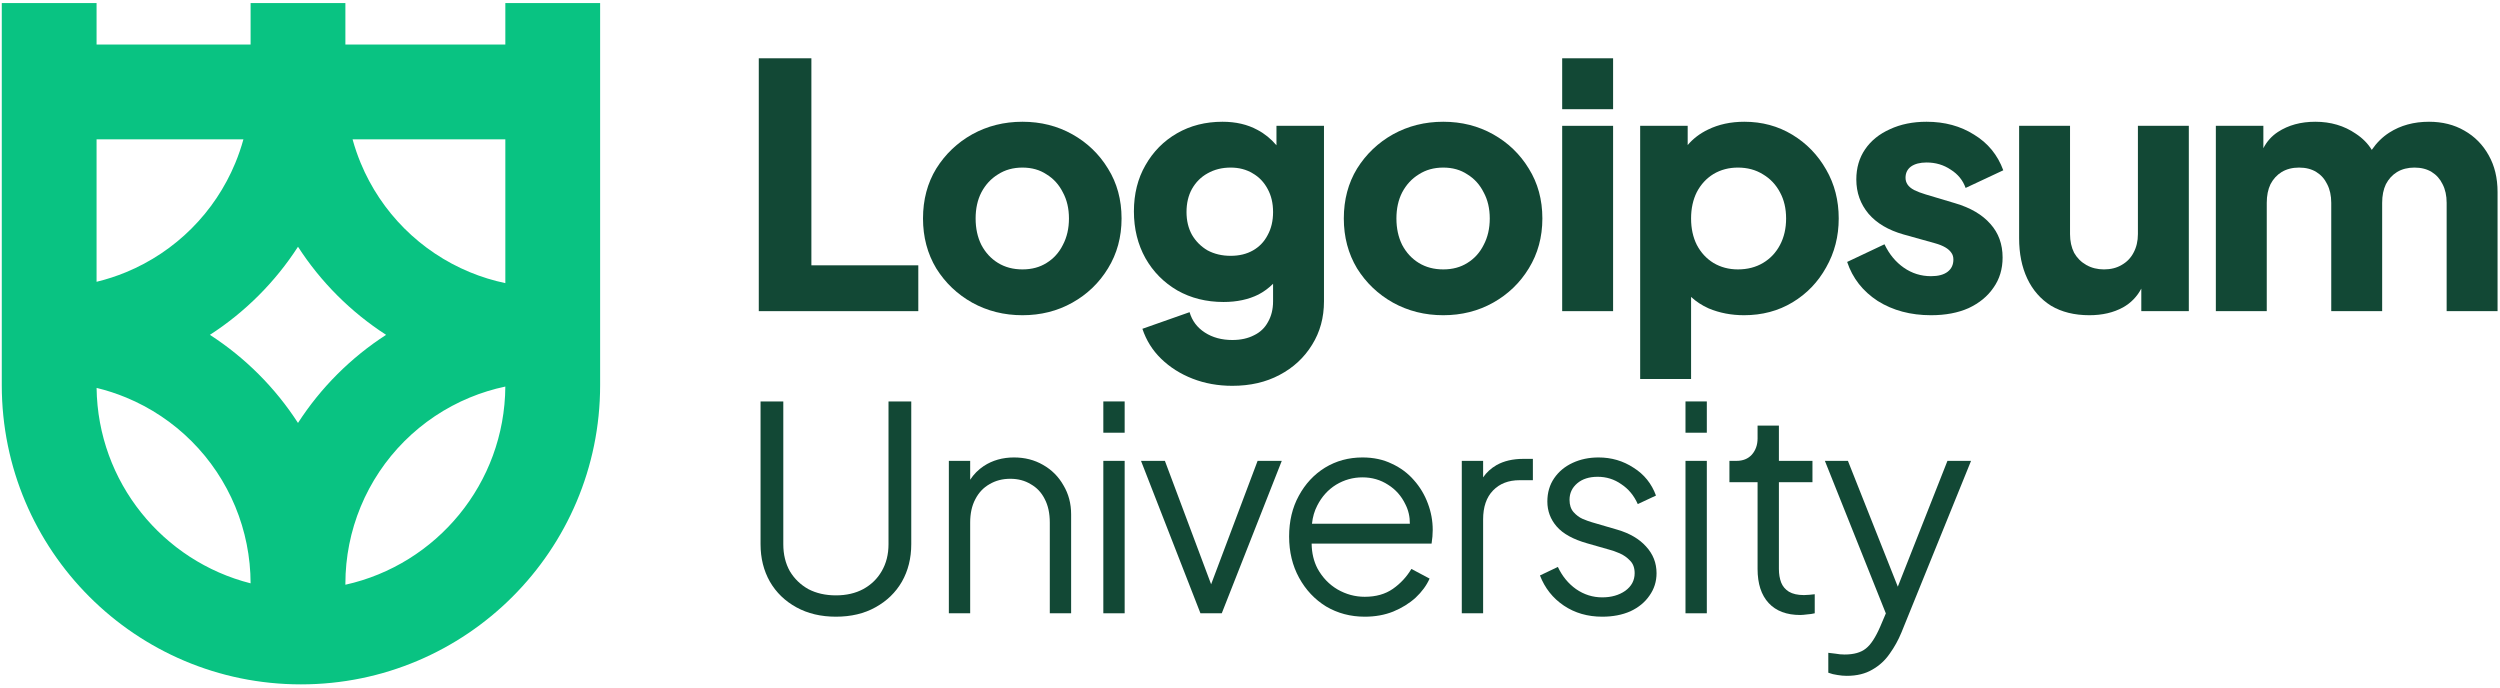
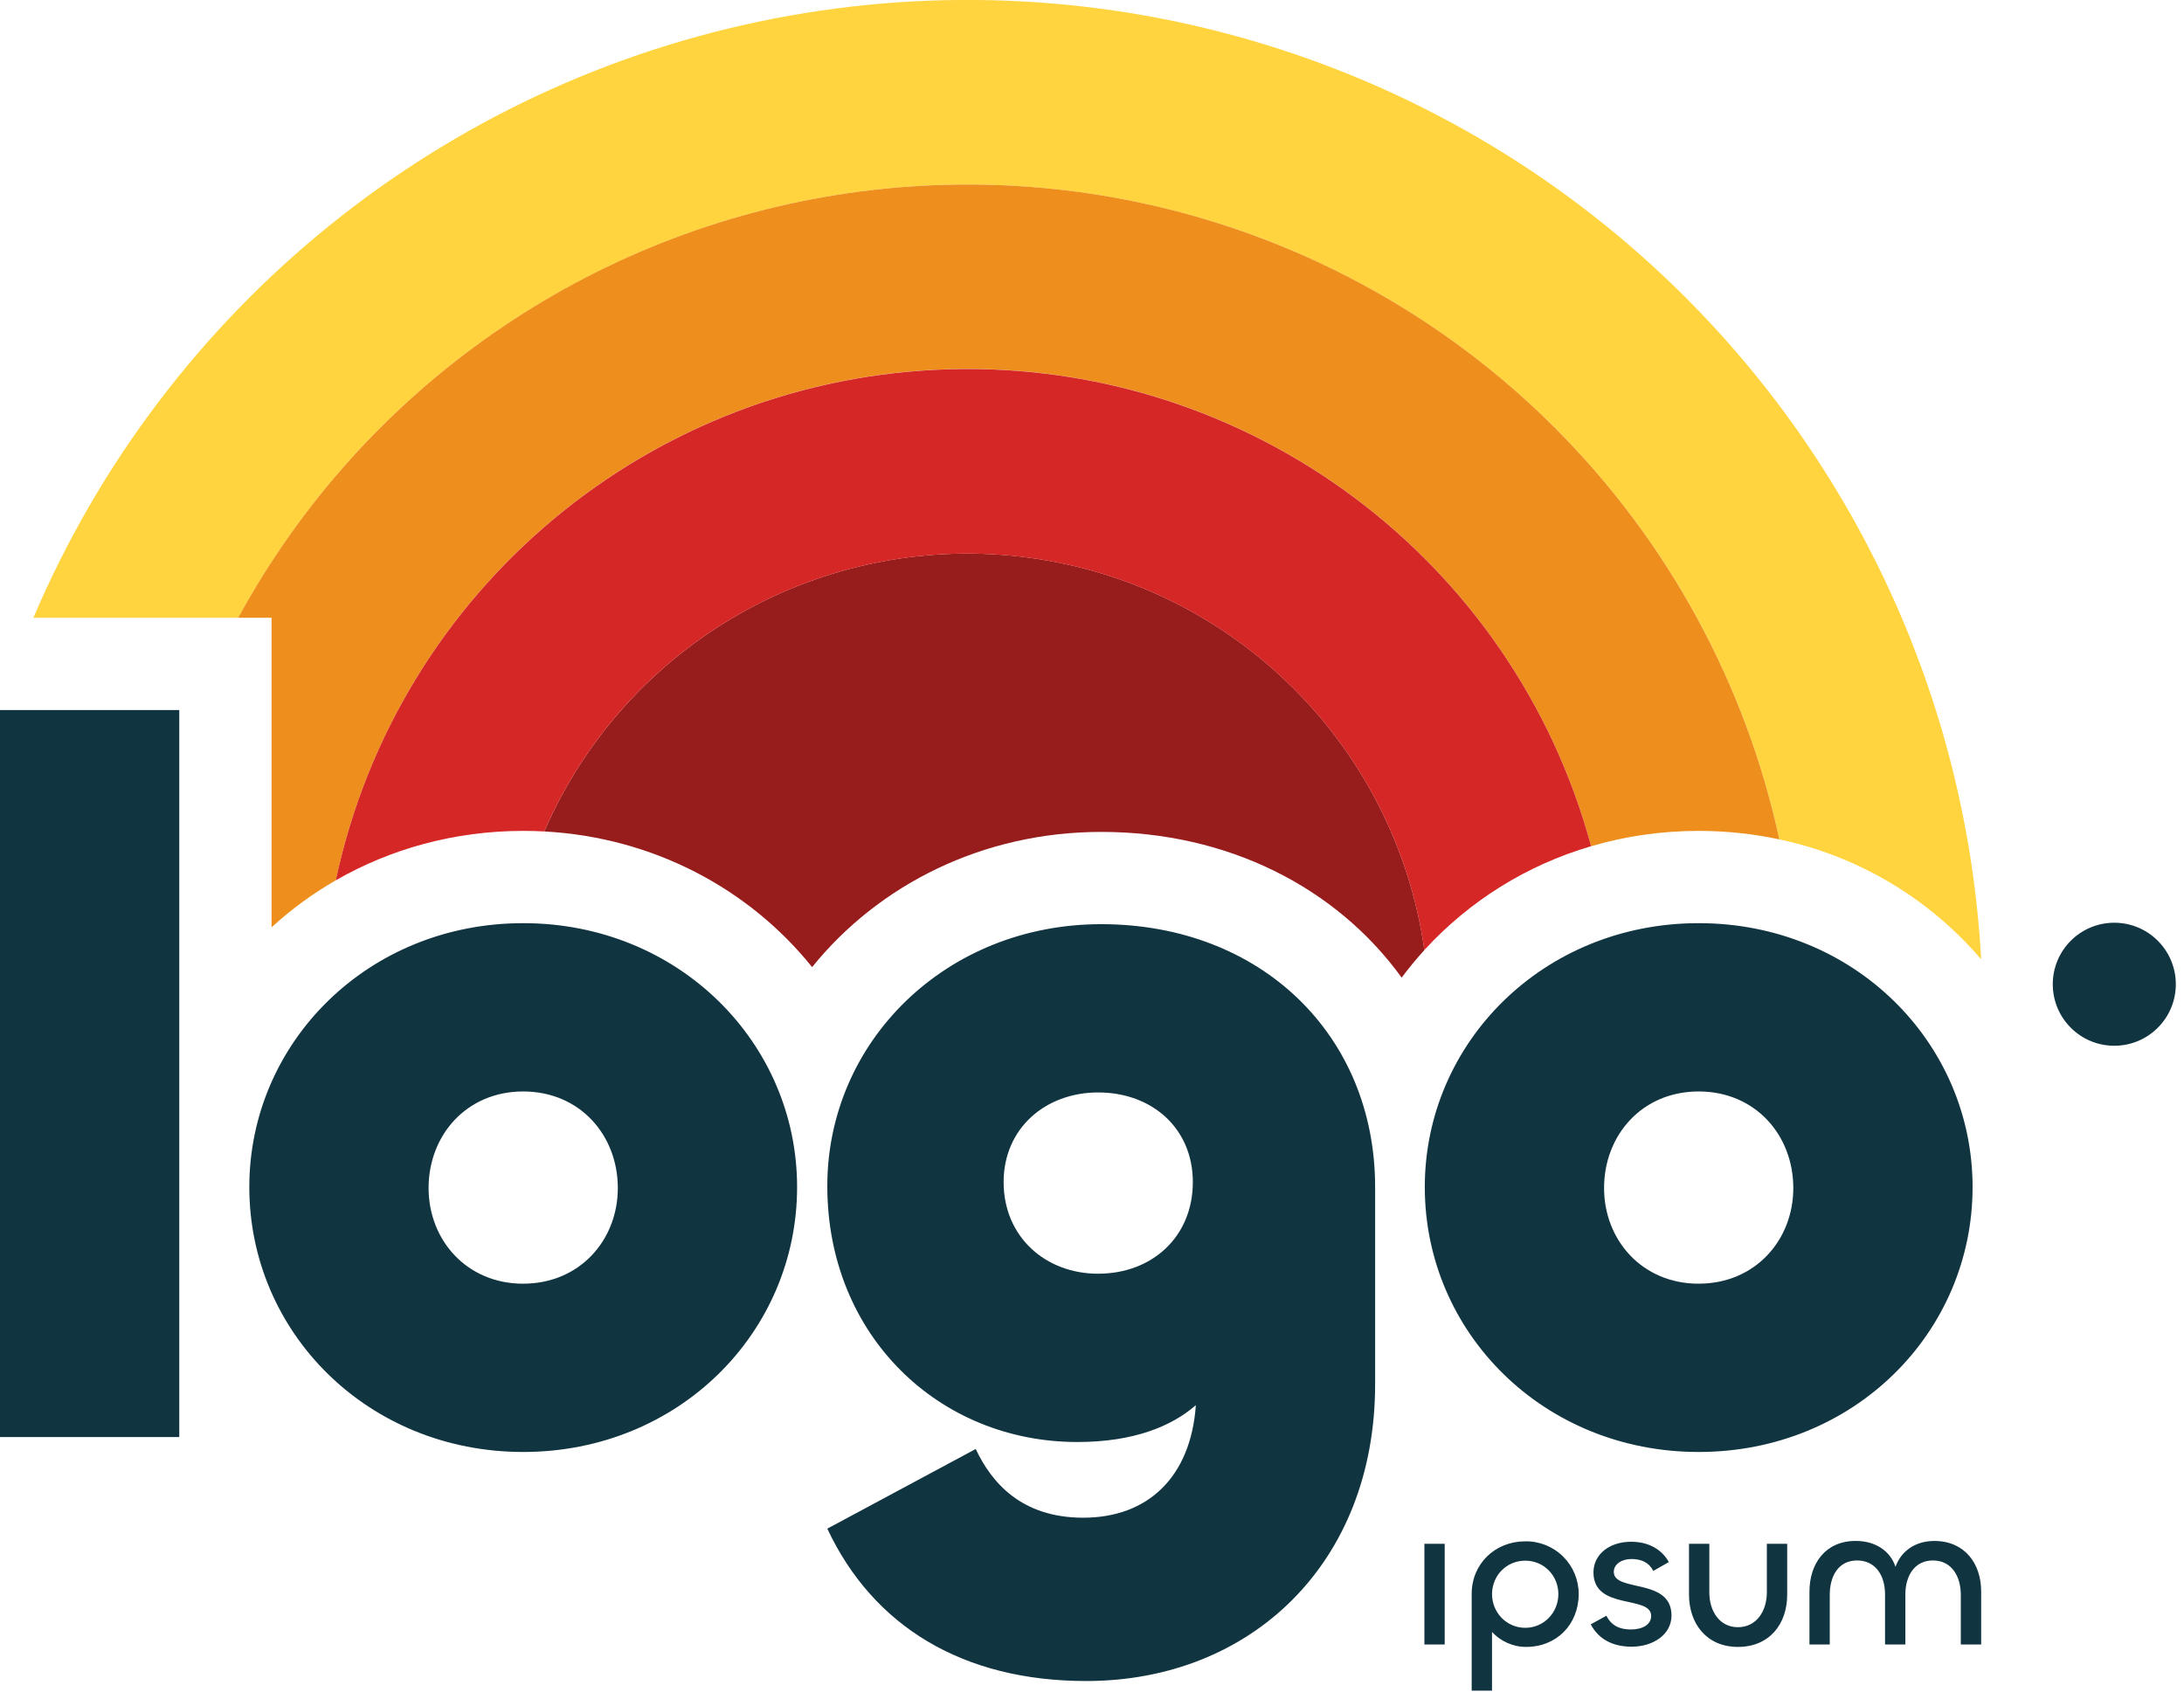
- <svg xmlns="http://www.w3.org/2000/svg" width="422" height="116" viewBox="0 0 422 116" fill="none">
-   <path fill-rule="evenodd" clip-rule="evenodd" d="M16.301 7.522V0.522H0.301V65.022C0.301 92.912 22.91 115.522 50.801 115.522C78.691 115.522 101.301 92.912 101.301 65.022V0.522H85.301V7.522H58.301V0.522H42.301V7.522H16.301ZM42.301 98.467C27.498 94.716 16.51 81.397 16.304 65.477C18.009 65.89 19.684 66.435 21.312 67.11C25.437 68.818 29.185 71.323 32.342 74.48C35.5 77.637 38.004 81.385 39.713 85.51C41.414 89.618 42.294 94.02 42.301 98.467ZM43.656 63.166C46.162 65.672 48.388 68.43 50.301 71.392C52.214 68.43 54.44 65.672 56.945 63.166C59.451 60.661 62.209 58.435 65.171 56.522C62.209 54.608 59.451 52.382 56.945 49.877C54.44 47.371 52.214 44.613 50.301 41.651C48.388 44.613 46.162 47.371 43.656 49.877C41.151 52.382 38.392 54.608 35.43 56.522C38.392 58.435 41.151 60.661 43.656 63.166ZM85.3 65.25C85.194 81.627 73.677 95.296 58.301 98.704V98.522C58.301 94.057 59.18 89.635 60.889 85.51C62.597 81.385 65.102 77.637 68.259 74.48C71.416 71.323 75.165 68.818 79.29 67.11C81.236 66.303 83.248 65.682 85.3 65.25ZM41.088 23.522C40.714 24.883 40.255 26.223 39.713 27.533C38.004 31.658 35.5 35.406 32.342 38.563C29.185 41.72 25.437 44.225 21.312 45.934C19.683 46.608 18.007 47.154 16.301 47.567V23.522H41.088ZM85.301 47.793V23.522H59.514C59.887 24.883 60.346 26.223 60.889 27.533C62.597 31.658 65.102 35.406 68.259 38.563C71.416 41.72 75.165 44.225 79.29 45.934C81.236 46.74 83.249 47.361 85.301 47.793Z" fill="#09C382" />
-   <path d="M128.082 9.839V52.522H155.009V44.787H136.962V9.839H128.082Z" fill="#124835" />
-   <path d="M263.696 21.24V52.522H272.29V21.24H263.696Z" fill="#124835" />
-   <path d="M263.696 9.839V18.433H272.29V9.839H263.696Z" fill="#124835" />
-   <path fill-rule="evenodd" clip-rule="evenodd" d="M276.86 63.98V21.24H284.881V24.485C285.807 23.395 286.953 22.523 288.318 21.87C290.113 20.992 292.157 20.552 294.448 20.552C297.428 20.552 300.12 21.278 302.527 22.73C304.933 24.181 306.843 26.148 308.256 28.631C309.669 31.075 310.376 33.825 310.376 36.881C310.376 39.898 309.669 42.648 308.256 45.131C306.881 47.614 304.99 49.581 302.584 51.032C300.178 52.483 297.447 53.209 294.391 53.209C292.252 53.209 290.266 52.827 288.433 52.063C287.304 51.559 286.311 50.911 285.454 50.119V63.98H276.86ZM293.36 45.475C294.964 45.475 296.377 45.112 297.6 44.386C298.822 43.66 299.777 42.648 300.464 41.35C301.152 40.051 301.495 38.561 301.495 36.881C301.495 35.2 301.152 33.73 300.464 32.469C299.777 31.171 298.822 30.159 297.6 29.433C296.377 28.669 294.964 28.287 293.36 28.287C291.832 28.287 290.457 28.65 289.235 29.375C288.051 30.101 287.115 31.113 286.428 32.412C285.778 33.711 285.454 35.2 285.454 36.881C285.454 38.561 285.778 40.051 286.428 41.35C287.115 42.648 288.051 43.66 289.235 44.386C290.457 45.112 291.832 45.475 293.36 45.475Z" fill="#124835" />
-   <path d="M316.956 50.803C319.515 52.407 322.513 53.209 325.951 53.209C328.395 53.209 330.515 52.808 332.31 52.006C334.105 51.166 335.499 50.02 336.493 48.569C337.524 47.117 338.039 45.417 338.039 43.469C338.039 41.216 337.352 39.325 335.977 37.797C334.602 36.231 332.616 35.067 330.019 34.303L325.034 32.813C324.27 32.584 323.621 32.336 323.086 32.068C322.59 31.801 322.227 31.495 321.998 31.152C321.768 30.808 321.654 30.426 321.654 30.006C321.654 29.204 321.959 28.573 322.57 28.115C323.22 27.657 324.098 27.428 325.206 27.428C326.734 27.428 328.09 27.829 329.274 28.631C330.496 29.395 331.336 30.426 331.795 31.724L338.154 28.745C337.199 26.148 335.557 24.143 333.227 22.73C330.935 21.278 328.262 20.552 325.206 20.552C322.876 20.552 320.814 20.973 319.018 21.813C317.223 22.615 315.829 23.742 314.836 25.193C313.843 26.645 313.346 28.344 313.346 30.292C313.346 32.508 314.034 34.436 315.409 36.079C316.784 37.683 318.751 38.848 321.31 39.574L326.638 41.063C327.326 41.254 327.899 41.483 328.357 41.751C328.815 42.018 329.159 42.324 329.388 42.667C329.617 42.973 329.732 43.355 329.732 43.813C329.732 44.692 329.407 45.379 328.758 45.876C328.109 46.372 327.173 46.62 325.951 46.62C324.27 46.62 322.742 46.143 321.367 45.188C319.992 44.233 318.904 42.916 318.102 41.235L311.8 44.214C312.716 46.964 314.435 49.16 316.956 50.803Z" fill="#124835" />
-   <path d="M374.035 52.522V21.24H382.056V25.019C382.643 23.875 383.464 22.96 384.52 22.271C386.277 21.125 388.377 20.552 390.822 20.552C393.419 20.552 395.692 21.221 397.64 22.558C398.798 23.315 399.703 24.229 400.355 25.298C401.183 24.088 402.169 23.117 403.312 22.386C405.221 21.164 407.456 20.552 410.015 20.552C412.268 20.552 414.254 21.049 415.973 22.042C417.73 23.035 419.105 24.429 420.098 26.224C421.091 27.981 421.588 30.044 421.588 32.412V52.522H412.994V34.245C412.994 33.023 412.765 31.973 412.307 31.094C411.886 30.216 411.275 29.528 410.473 29.032C409.671 28.535 408.697 28.287 407.551 28.287C406.444 28.287 405.47 28.535 404.629 29.032C403.827 29.528 403.197 30.216 402.739 31.094C402.319 31.973 402.108 33.023 402.108 34.245V52.522H393.515V34.245C393.515 33.023 393.285 31.973 392.827 31.094C392.407 30.216 391.796 29.528 390.994 29.032C390.192 28.535 389.218 28.287 388.072 28.287C386.964 28.287 385.99 28.535 385.15 29.032C384.348 29.528 383.718 30.216 383.259 31.094C382.839 31.973 382.629 33.023 382.629 34.245V52.522H374.035Z" fill="#124835" />
-   <path d="M352.686 53.209C350.165 53.209 348.007 52.674 346.212 51.605C344.455 50.497 343.118 48.969 342.202 47.022C341.285 45.074 340.827 42.801 340.827 40.204V21.24H349.421V39.516C349.421 40.7 349.65 41.751 350.108 42.667C350.605 43.546 351.292 44.233 352.171 44.73C353.049 45.226 354.042 45.475 355.15 45.475C356.296 45.475 357.289 45.226 358.129 44.73C359.007 44.233 359.676 43.546 360.134 42.667C360.631 41.751 360.879 40.7 360.879 39.516V21.24H369.473V52.522H361.452V48.715C360.723 50.088 359.691 51.147 358.358 51.891C356.754 52.77 354.863 53.209 352.686 53.209Z" fill="#124835" />
-   <path fill-rule="evenodd" clip-rule="evenodd" d="M243.622 53.209C240.529 53.209 237.702 52.503 235.143 51.089C232.622 49.676 230.598 47.747 229.07 45.303C227.581 42.82 226.836 40.013 226.836 36.881C226.836 33.711 227.581 30.903 229.07 28.459C230.598 26.014 232.622 24.085 235.143 22.672C237.702 21.259 240.529 20.552 243.622 20.552C246.716 20.552 249.524 21.259 252.044 22.672C254.565 24.085 256.571 26.014 258.06 28.459C259.588 30.903 260.352 33.711 260.352 36.881C260.352 40.013 259.588 42.82 258.06 45.303C256.571 47.747 254.565 49.676 252.044 51.089C249.524 52.503 246.716 53.209 243.622 53.209ZM243.622 45.475C245.188 45.475 246.544 45.112 247.69 44.386C248.874 43.66 249.791 42.648 250.44 41.35C251.128 40.051 251.472 38.561 251.472 36.881C251.472 35.2 251.128 33.73 250.44 32.469C249.791 31.171 248.874 30.159 247.69 29.433C246.544 28.669 245.188 28.287 243.622 28.287C242.056 28.287 240.681 28.669 239.497 29.433C238.313 30.159 237.378 31.171 236.69 32.469C236.041 33.73 235.716 35.2 235.716 36.881C235.716 38.561 236.041 40.051 236.69 41.35C237.378 42.648 238.313 43.66 239.497 44.386C240.681 45.112 242.056 45.475 243.622 45.475Z" fill="#124835" />
-   <path fill-rule="evenodd" clip-rule="evenodd" d="M201.316 63.923C203.378 64.725 205.613 65.126 208.019 65.126C211.036 65.126 213.691 64.515 215.982 63.293C218.312 62.07 220.146 60.371 221.483 58.194C222.819 56.055 223.488 53.61 223.488 50.86V21.24H215.467V24.526C214.523 23.418 213.453 22.552 212.258 21.927C210.578 21.011 208.611 20.552 206.357 20.552C203.493 20.552 200.934 21.202 198.68 22.5C196.427 23.799 194.651 25.594 193.352 27.886C192.053 30.139 191.404 32.737 191.404 35.678C191.404 38.619 192.053 41.254 193.352 43.584C194.651 45.876 196.446 47.69 198.737 49.027C201.029 50.325 203.626 50.975 206.529 50.975C208.783 50.975 210.75 50.555 212.43 49.714C213.341 49.238 214.162 48.633 214.894 47.899V50.86C214.894 52.197 214.607 53.362 214.035 54.355C213.5 55.348 212.717 56.093 211.686 56.589C210.654 57.124 209.432 57.392 208.019 57.392C206.224 57.392 204.677 56.971 203.378 56.131C202.079 55.291 201.22 54.145 200.8 52.694L192.836 55.501C193.486 57.449 194.536 59.129 195.987 60.543C197.477 61.994 199.253 63.121 201.316 63.923ZM211.514 42.266C210.444 42.877 209.184 43.183 207.732 43.183C206.281 43.183 204.982 42.877 203.836 42.266C202.729 41.617 201.85 40.739 201.201 39.631C200.59 38.523 200.284 37.244 200.284 35.792C200.284 34.303 200.59 33.004 201.201 31.896C201.85 30.75 202.729 29.872 203.836 29.261C204.982 28.612 206.281 28.287 207.732 28.287C209.146 28.287 210.387 28.612 211.456 29.261C212.526 29.872 213.366 30.75 213.977 31.896C214.588 33.004 214.894 34.303 214.894 35.792C214.894 37.282 214.588 38.581 213.977 39.688C213.404 40.796 212.583 41.655 211.514 42.266Z" fill="#124835" />
-   <path fill-rule="evenodd" clip-rule="evenodd" d="M172.591 53.209C169.497 53.209 166.671 52.503 164.112 51.089C161.591 49.676 159.567 47.747 158.039 45.303C156.549 42.82 155.804 40.013 155.804 36.881C155.804 33.711 156.549 30.903 158.039 28.459C159.567 26.014 161.591 24.085 164.112 22.672C166.671 21.259 169.497 20.552 172.591 20.552C175.685 20.552 178.492 21.259 181.013 22.672C183.534 24.085 185.539 26.014 187.029 28.459C188.557 30.903 189.32 33.711 189.32 36.881C189.32 40.013 188.557 42.82 187.029 45.303C185.539 47.747 183.534 49.676 181.013 51.089C178.492 52.503 175.685 53.209 172.591 53.209ZM172.591 45.475C174.157 45.475 175.513 45.112 176.659 44.386C177.843 43.66 178.76 42.648 179.409 41.35C180.096 40.051 180.44 38.561 180.44 36.881C180.44 35.2 180.096 33.73 179.409 32.469C178.76 31.171 177.843 30.159 176.659 29.433C175.513 28.669 174.157 28.287 172.591 28.287C171.025 28.287 169.65 28.669 168.466 29.433C167.282 30.159 166.346 31.171 165.659 32.469C165.009 33.73 164.685 35.2 164.685 36.881C164.685 38.561 165.009 40.051 165.659 41.35C166.346 42.648 167.282 43.66 168.466 44.386C169.65 45.112 171.025 45.475 172.591 45.475Z" fill="#124835" />
-   <path d="M134.429 102.514C136.349 103.57 138.573 104.098 141.101 104.098C143.661 104.098 145.885 103.57 147.773 102.514C149.693 101.458 151.181 100.018 152.237 98.194C153.293 96.338 153.821 94.226 153.821 91.858V67.762H149.981V91.858C149.981 93.586 149.597 95.106 148.829 96.418C148.093 97.698 147.053 98.706 145.709 99.442C144.397 100.146 142.861 100.498 141.101 100.498C139.341 100.498 137.789 100.146 136.445 99.442C135.133 98.706 134.093 97.698 133.325 96.418C132.589 95.106 132.221 93.586 132.221 91.858V67.762H128.381V91.858C128.381 94.226 128.909 96.338 129.965 98.194C131.021 100.018 132.509 101.458 134.429 102.514Z" fill="#124835" />
-   <path d="M186.242 77.794V103.522H189.842V77.794H186.242Z" fill="#124835" />
-   <path d="M186.242 67.762V73.042H189.842V67.762H186.242Z" fill="#124835" />
-   <path d="M284.511 103.522V77.794H288.111V103.522H284.511Z" fill="#124835" />
-   <path d="M284.511 73.042V67.762H288.111V73.042H284.511Z" fill="#124835" />
-   <path d="M298.551 101.794C299.799 103.138 301.575 103.81 303.879 103.81C304.167 103.81 304.551 103.778 305.031 103.714C305.511 103.682 305.943 103.618 306.327 103.522V100.306C306.071 100.338 305.767 100.37 305.415 100.402C305.063 100.434 304.759 100.45 304.503 100.45C303.447 100.45 302.599 100.258 301.959 99.874C301.351 99.49 300.919 98.978 300.663 98.338C300.407 97.666 300.279 96.898 300.279 96.034V81.394H305.943V77.794H300.279V71.842H296.679V74.002C296.679 75.09 296.359 76.002 295.719 76.738C295.079 77.442 294.215 77.794 293.127 77.794H291.927V81.394H296.679V96.034C296.679 98.53 297.303 100.45 298.551 101.794Z" fill="#124835" />
-   <path d="M310.153 113.938C310.697 114.034 311.225 114.082 311.737 114.082C313.433 114.082 314.873 113.73 316.057 113.026C317.241 112.354 318.217 111.458 318.985 110.338C319.785 109.218 320.441 108.034 320.953 106.786L332.713 77.794H328.729L320.351 99.031L311.929 77.794H308.041L318.331 103.541L317.401 105.73C316.601 107.586 315.785 108.834 314.953 109.474C314.121 110.146 312.921 110.482 311.353 110.482C310.841 110.482 310.329 110.434 309.817 110.338C309.337 110.274 308.937 110.226 308.617 110.194V113.554C309.129 113.746 309.641 113.874 310.153 113.938Z" fill="#124835" />
-   <path d="M263.977 102.226C265.833 103.474 267.993 104.098 270.457 104.098C272.249 104.098 273.833 103.794 275.209 103.186C276.585 102.546 277.657 101.666 278.425 100.546C279.225 99.426 279.625 98.162 279.625 96.754C279.625 95.026 279.033 93.522 277.849 92.242C276.697 90.962 275.081 90.018 273.001 89.41L268.729 88.162C268.281 88.034 267.753 87.842 267.145 87.586C266.569 87.33 266.057 86.946 265.609 86.434C265.161 85.922 264.937 85.234 264.937 84.37C264.937 83.25 265.369 82.322 266.233 81.586C267.097 80.85 268.249 80.482 269.689 80.482C271.161 80.482 272.489 80.898 273.673 81.73C274.889 82.53 275.817 83.65 276.457 85.09L279.529 83.65C278.793 81.634 277.529 80.066 275.737 78.946C273.977 77.794 272.009 77.218 269.833 77.218C268.233 77.218 266.777 77.522 265.465 78.13C264.153 78.738 263.113 79.602 262.345 80.722C261.577 81.842 261.193 83.154 261.193 84.658C261.193 86.258 261.721 87.666 262.777 88.882C263.833 90.098 265.545 91.042 267.913 91.714L271.609 92.77C272.121 92.898 272.713 93.106 273.385 93.394C274.057 93.682 274.649 94.098 275.161 94.642C275.673 95.154 275.929 95.858 275.929 96.754C275.929 97.97 275.401 98.962 274.345 99.73C273.289 100.466 271.993 100.834 270.457 100.834C268.857 100.834 267.385 100.37 266.041 99.442C264.729 98.514 263.705 97.266 262.969 95.698L259.945 97.138C260.777 99.282 262.121 100.978 263.977 102.226Z" fill="#124835" />
-   <path d="M246.75 103.522V77.794H250.35V80.577C250.924 79.74 251.676 79.052 252.606 78.514C253.854 77.81 255.358 77.458 257.118 77.458H258.75V81.058H256.494C254.638 81.058 253.15 81.634 252.03 82.786C250.91 83.938 250.35 85.57 250.35 87.682V103.522H246.75Z" fill="#124835" />
-   <path fill-rule="evenodd" clip-rule="evenodd" d="M223.843 102.37C225.795 103.522 227.971 104.098 230.371 104.098C232.131 104.098 233.731 103.81 235.171 103.234C236.643 102.626 237.907 101.842 238.963 100.882C240.019 99.89 240.803 98.818 241.315 97.666L238.243 96.034C237.443 97.378 236.403 98.498 235.123 99.394C233.843 100.29 232.259 100.738 230.371 100.738C228.739 100.738 227.203 100.322 225.763 99.49C224.355 98.658 223.235 97.49 222.403 95.986C221.756 94.745 221.423 93.337 221.404 91.762H241.651C241.715 91.346 241.763 90.946 241.795 90.562C241.827 90.146 241.843 89.778 241.843 89.458C241.843 87.922 241.571 86.434 241.027 84.994C240.483 83.522 239.699 82.21 238.675 81.058C237.651 79.874 236.403 78.946 234.931 78.274C233.491 77.57 231.843 77.218 229.987 77.218C227.651 77.218 225.539 77.794 223.651 78.946C221.795 80.098 220.323 81.682 219.235 83.698C218.147 85.682 217.603 87.97 217.603 90.562C217.603 93.154 218.163 95.474 219.283 97.522C220.403 99.57 221.923 101.186 223.843 102.37ZM237.984 88.402H221.461C221.58 87.267 221.878 86.243 222.355 85.33C223.123 83.826 224.179 82.658 225.523 81.826C226.899 80.994 228.387 80.578 229.987 80.578C231.587 80.578 233.027 80.994 234.307 81.826C235.587 82.626 236.563 83.73 237.235 85.138C237.741 86.126 237.99 87.215 237.984 88.402Z" fill="#124835" />
-   <path d="M202.635 103.522L192.603 77.794H196.635L204.437 98.628L212.283 77.794H216.363L206.235 103.522H202.635Z" fill="#124835" />
-   <path d="M160.166 103.522V77.794H163.766V80.98C164.365 80.057 165.133 79.283 166.07 78.658C167.542 77.698 169.238 77.218 171.158 77.218C172.982 77.218 174.614 77.634 176.054 78.466C177.526 79.298 178.678 80.45 179.51 81.922C180.374 83.362 180.806 84.994 180.806 86.818V103.522H177.206V88.21C177.206 86.642 176.918 85.314 176.342 84.226C175.798 83.138 175.014 82.306 173.99 81.73C172.998 81.122 171.846 80.818 170.534 80.818C169.222 80.818 168.054 81.122 167.03 81.73C166.006 82.306 165.206 83.154 164.63 84.274C164.054 85.362 163.766 86.674 163.766 88.21V103.522H160.166Z" fill="#124835" />
+ <svg xmlns="http://www.w3.org/2000/svg" width="71" height="55" fill="none" viewBox="0 0 71 55">
+   <path fill="#113441" d="M62.883 50.1c.988 0 1.523.734 1.523 1.642v1.723h-.662v-1.616c0-.594-.293-1.115-.908-1.115-.594 0-.894.5-.894 1.102v1.629h-.661v-1.63c0-.6-.3-1.101-.909-1.101-.614 0-.888.52-.888 1.115v1.616h-.66v-1.716c0-.915.52-1.65 1.502-1.65.654 0 1.128.334 1.295.842.18-.508.641-.841 1.262-.841ZM56.498 52.904c.607 0 .941-.528.941-1.135v-1.576h.661v1.656c0 .948-.574 1.696-1.602 1.696-1.015 0-1.59-.755-1.59-1.703v-1.649h.661v1.583c0 .6.328 1.128.929 1.128ZM53.044 53.538c-.608 0-1.075-.24-1.33-.727l.508-.28c.167.326.434.447.795.447.374 0 .661-.154.661-.441 0-.688-1.876-.167-1.876-1.416 0-.574.507-.995 1.222-.995.607 0 1.021.28 1.228.661l-.507.288c-.14-.288-.407-.388-.708-.388-.307 0-.574.16-.574.42 0 .669 1.876.181 1.876 1.416 0 .621-.6 1.015-1.295 1.015ZM48.505 54.967h-.662v-3.145c0-.975.755-1.71 1.743-1.71a1.71 1.71 0 0 1 1.736 1.71c0 .989-.714 1.723-1.71 1.723-.44 0-.84-.194-1.108-.487v1.91Zm1.081-2.043c.608 0 1.075-.5 1.075-1.095 0-.601-.467-1.088-1.075-1.088-.614 0-1.081.487-1.081 1.088 0 .594.467 1.095 1.081 1.095ZM46.306 50.193h.66v3.272h-.66v-3.272ZM55.223 47.207c-5.051 0-8.904-3.885-8.904-8.613 0-4.694 3.853-8.58 8.904-8.58 5.05 0 8.904 3.886 8.904 8.58 0 4.728-3.853 8.613-8.904 8.613Zm0-5.472c1.845 0 3.076-1.425 3.076-3.108 0-1.716-1.23-3.141-3.076-3.141s-3.076 1.425-3.076 3.14c0 1.684 1.23 3.11 3.076 3.11ZM35.314 54.654c-4.015 0-6.93-1.78-8.419-4.954l4.825-2.59c.518 1.1 1.49 2.234 3.497 2.234 2.104 0 3.497-1.328 3.659-3.659-.778.68-2.008 1.198-3.853 1.198-4.501 0-8.128-3.464-8.128-8.321 0-4.695 3.854-8.515 8.905-8.515 5.18 0 8.904 3.594 8.904 8.547v6.411c0 5.828-4.048 9.649-9.39 9.649Zm.388-13.243c1.749 0 3.076-1.198 3.076-2.979 0-1.748-1.327-2.914-3.076-2.914-1.716 0-3.075 1.166-3.075 2.914 0 1.781 1.36 2.98 3.075 2.98ZM17.009 47.207c-5.051 0-8.904-3.885-8.904-8.613 0-4.694 3.853-8.58 8.904-8.58 5.05 0 8.904 3.886 8.904 8.58 0 4.728-3.853 8.613-8.904 8.613Zm0-5.472c1.845 0 3.076-1.425 3.076-3.108 0-1.716-1.23-3.141-3.076-3.141s-3.076 1.425-3.076 3.14c0 1.684 1.23 3.11 3.076 3.11ZM0 23.085h5.828v23.636H0V23.085ZM70.734 32a2 2 0 1 1-4 0 2 2 0 0 1 4 0Z" />
+   <path fill="#FFD43E" fill-rule="evenodd" d="M54.79 9.665a33 33 0 0 1 9.616 21.525 11.867 11.867 0 0 0-6.561-3.9 27 27 0 0 0-50.1-7.205H1.086A33 33 0 0 1 54.79 9.665ZM8.828 30.15Zm7.587-3.122a12.704 12.704 0 0 0 0 0Zm9.986 4.415Zm8.685-4.377a12.784 12.784 0 0 0 0 0Zm10.481 4.719Zm8.911-4.75a12.653 12.653 0 0 0 0 0Z" clip-rule="evenodd" />
+   <path fill="#EE8E1D" fill-rule="evenodd" d="M50.547 13.908a27.001 27.001 0 0 1 7.298 13.382c-.842-.18-1.72-.276-2.622-.276-1.22 0-2.394.174-3.497.499a20.999 20.999 0 0 0-40.81 1.108 11.8 11.8 0 0 0-2.088 1.529V20.085H7.744a27 27 0 0 1 42.803-6.177ZM26.401 31.443c-1.761-2.194-4.323-3.746-7.284-4.252 2.96.506 5.523 2.058 7.284 4.252Z" clip-rule="evenodd" />
+   <path fill="#971C1C" d="M46.306 30.888a15 15 0 0 0-28.613-3.856c3.56.192 6.67 1.873 8.708 4.411 2.172-2.69 5.563-4.396 9.399-4.396 4.11 0 7.642 1.802 9.767 4.738.231-.311.478-.61.739-.897Z" />
+   <path fill="#D62727" fill-rule="evenodd" d="M51.725 27.513a11.85 11.85 0 0 0-5.42 3.375 15 15 0 0 0-28.612-3.856 12.716 12.716 0 0 0-.684-.018c-2.237 0-4.317.586-6.093 1.607a21 21 0 0 1 40.81-1.108Z" clip-rule="evenodd" />
</svg>
